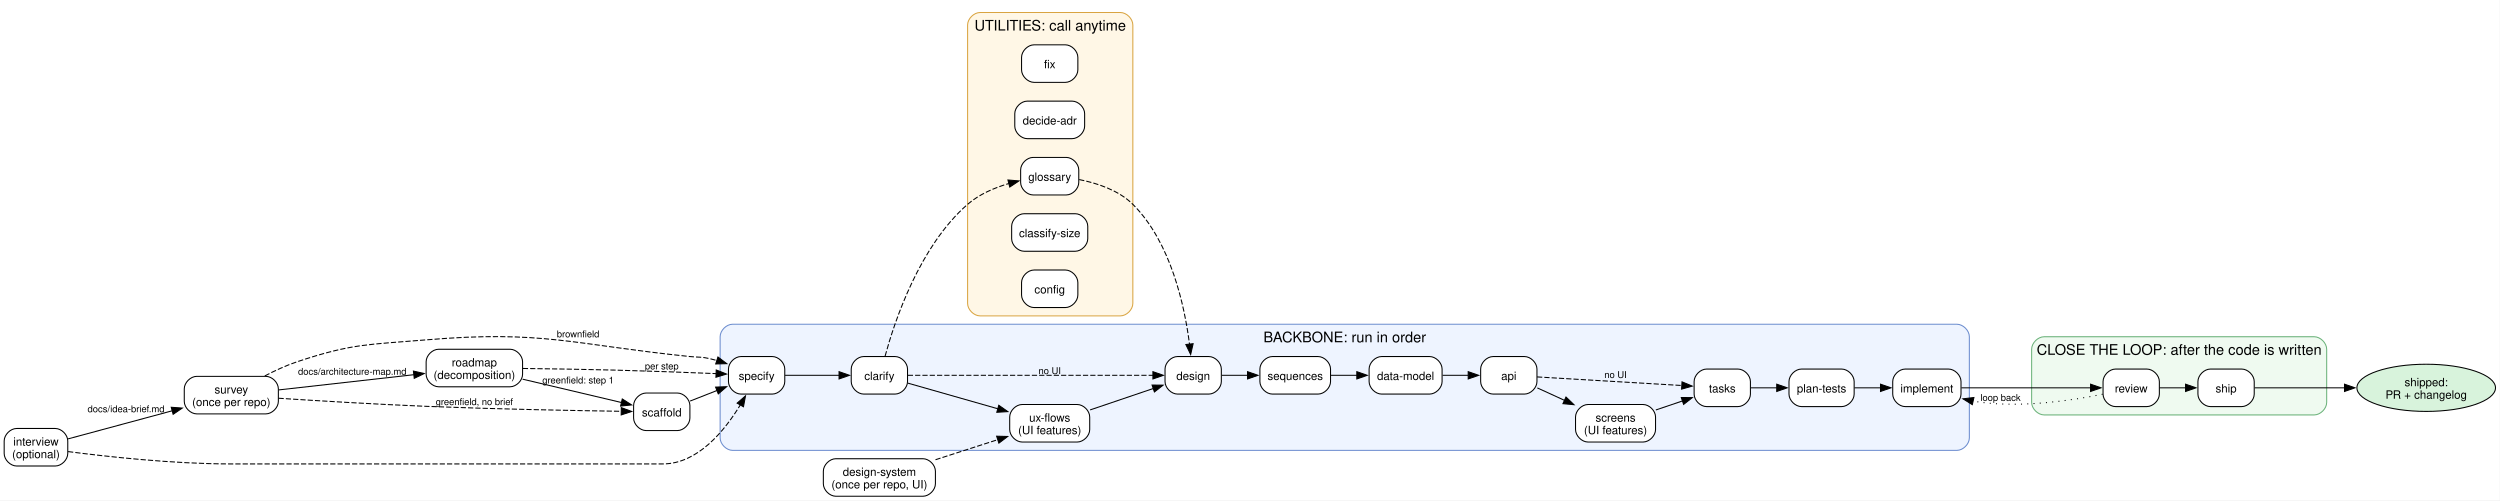
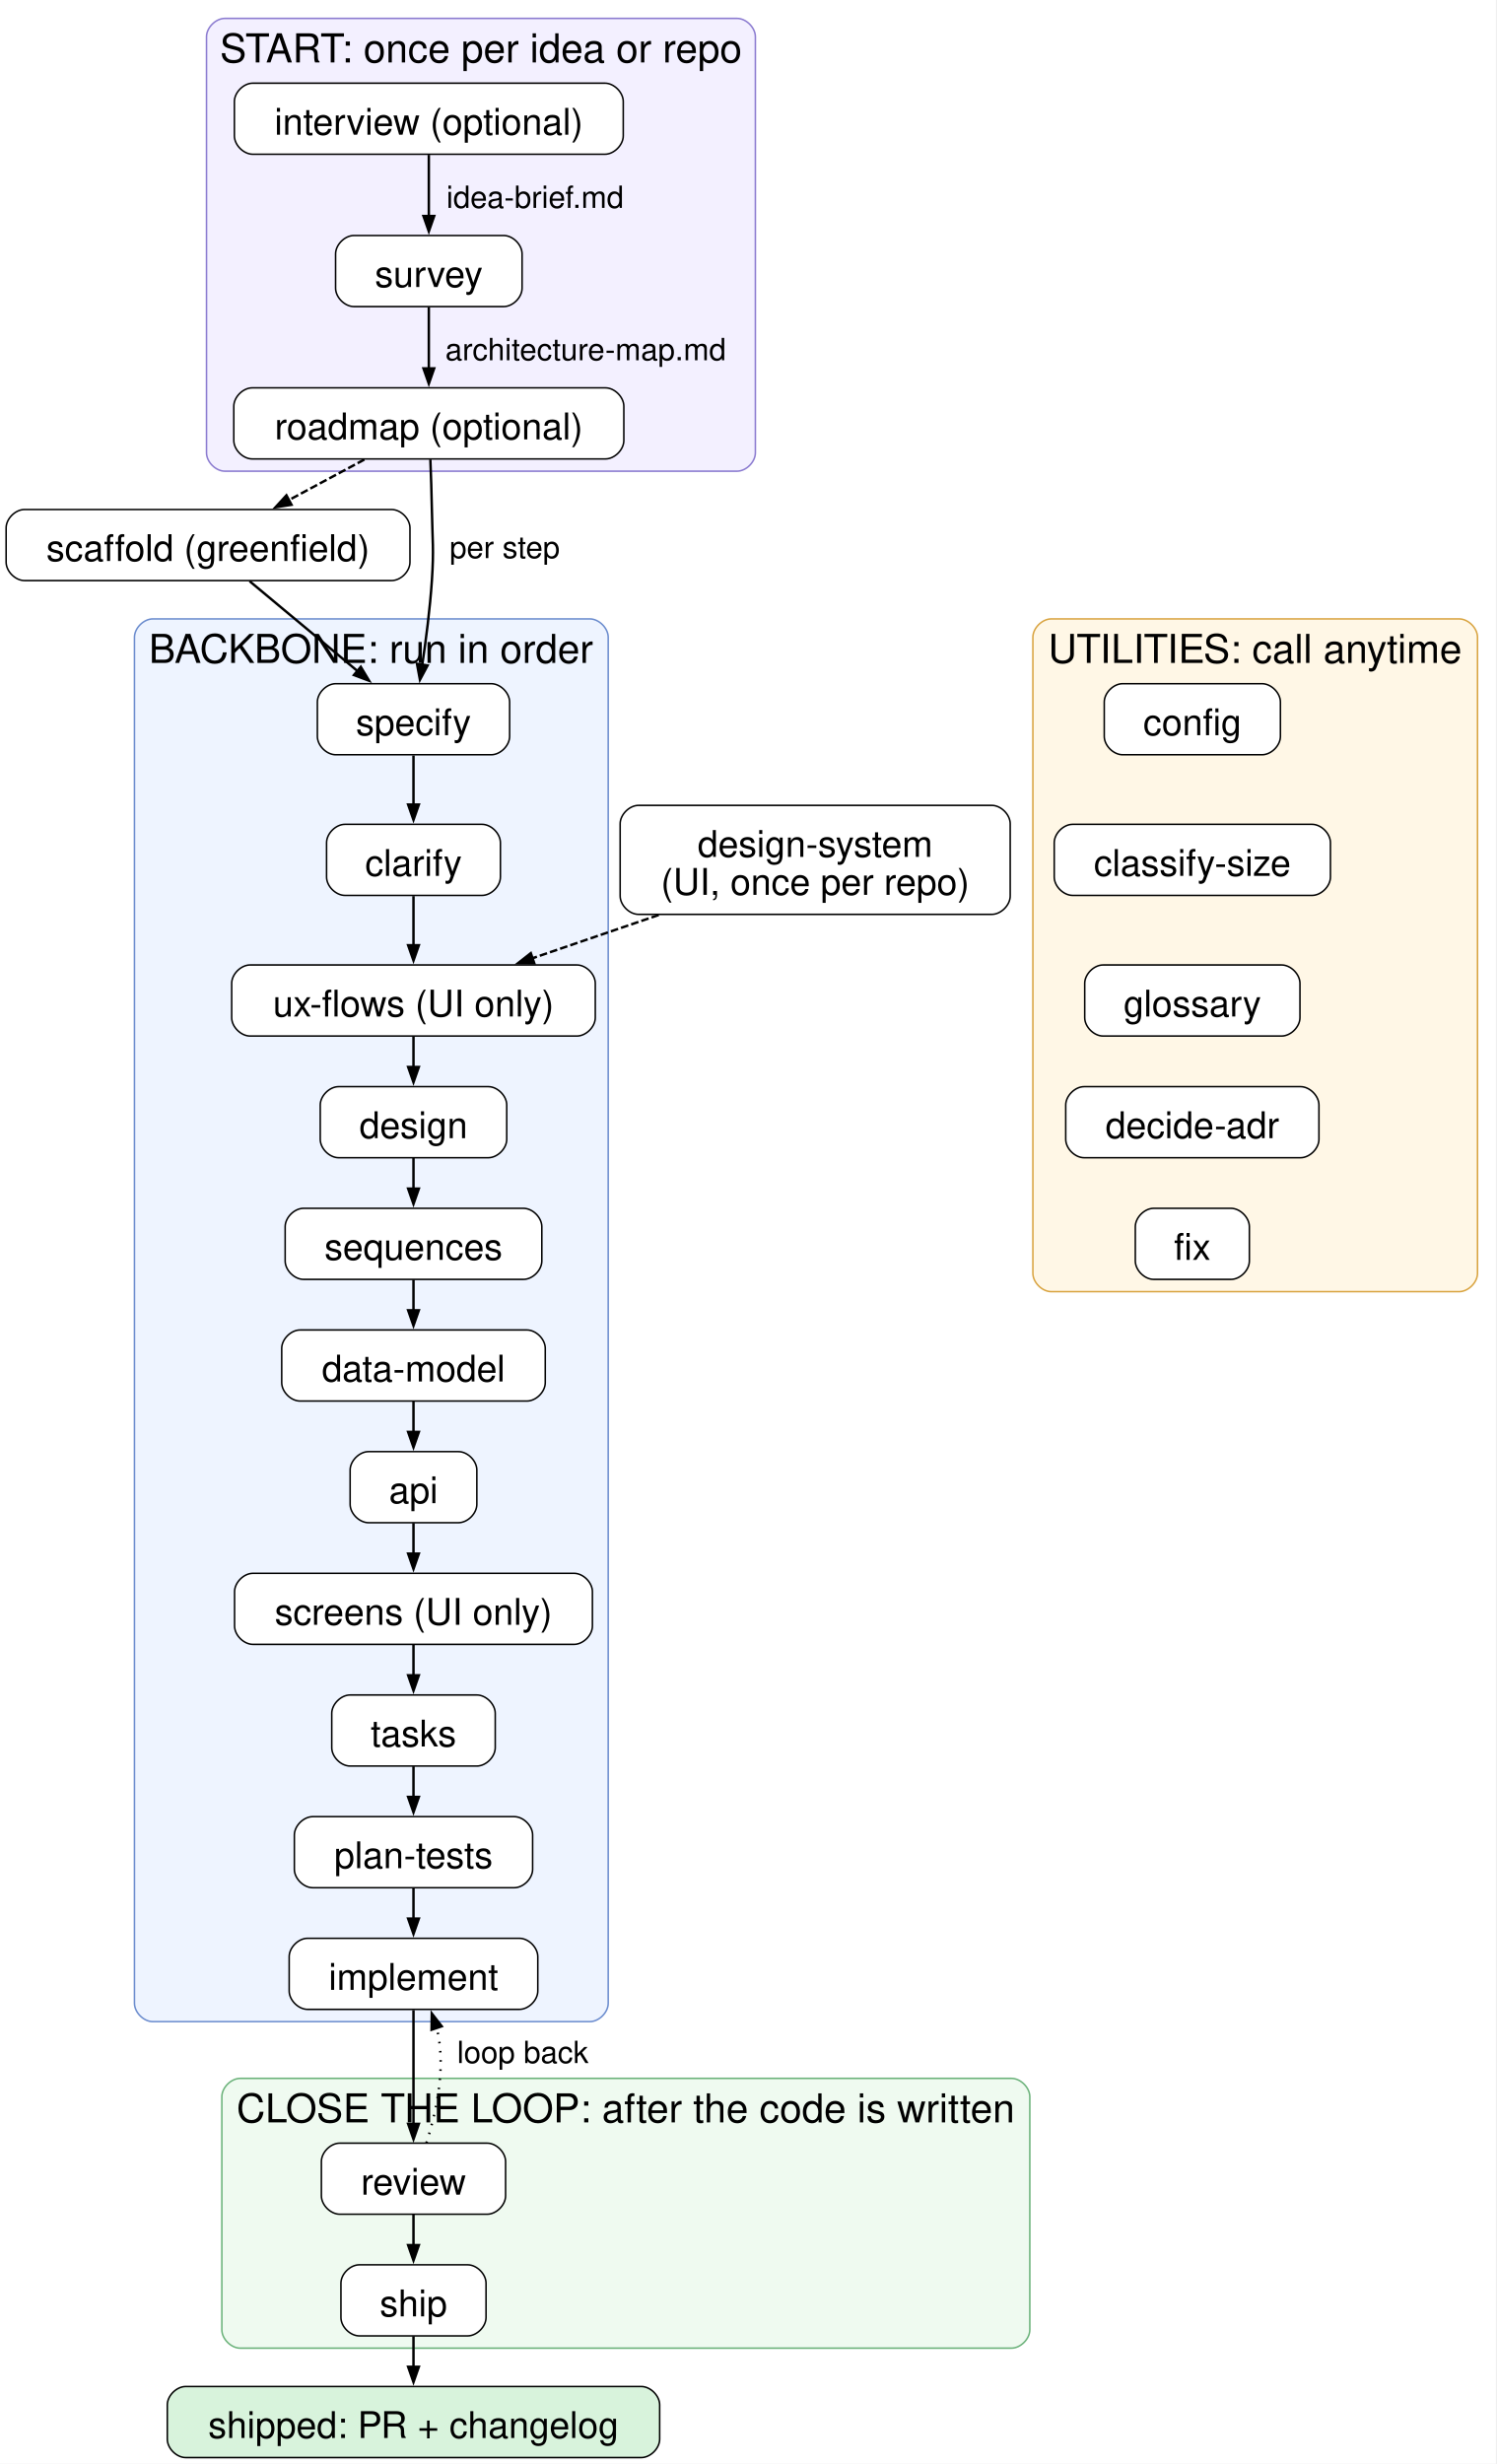
- <svg xmlns="http://www.w3.org/2000/svg" width="2398pt" height="480pt" viewBox="0.00 0.00 2398.00 480.00">
-   <g id="graph0" class="graph" transform="scale(1 1) rotate(0) translate(4 476)">
-     <polygon fill="white" stroke="none" points="-4,4 -4,-476 2393.69,-476 2393.69,4 -4,4" />
+ <svg xmlns="http://www.w3.org/2000/svg" width="976pt" height="1607pt" viewBox="0.00 0.00 976.00 1607.00">
+   <g id="graph0" class="graph" transform="scale(1 1) rotate(0) translate(4 1602.8)">
+     <polygon fill="white" stroke="none" points="-4,4 -4,-1602.8 971.7,-1602.8 971.7,4 -4,4" />
    <g id="clust1" class="cluster">
-       <path fill="#eef4ff" stroke="#6b8cce" d="M698.75,-44C698.75,-44 1873,-44 1873,-44 1879,-44 1885,-50 1885,-56 1885,-56 1885,-153 1885,-153 1885,-159 1879,-165 1873,-165 1873,-165 698.75,-165 698.75,-165 692.75,-165 686.75,-159 686.75,-153 686.75,-153 686.75,-56 686.75,-56 686.75,-50 692.75,-44 698.75,-44" />
-       <text xml:space="preserve" text-anchor="middle" x="1285.88" y="-147.7" font-family="Helvetica,sans-Serif" font-size="14.00">BACKBONE: run in order</text>
+       <path fill="#f3f0ff" stroke="#8b7bd0" d="M142.7,-1295.5C142.7,-1295.5 476.7,-1295.5 476.7,-1295.5 482.7,-1295.5 488.7,-1301.5 488.7,-1307.5 488.7,-1307.5 488.7,-1578.8 488.7,-1578.8 488.7,-1584.8 482.7,-1590.8 476.7,-1590.8 476.7,-1590.8 142.7,-1590.8 142.7,-1590.8 136.7,-1590.8 130.7,-1584.8 130.7,-1578.8 130.7,-1578.8 130.7,-1307.5 130.7,-1307.5 130.7,-1301.5 136.7,-1295.5 142.7,-1295.5" />
+       <text xml:space="preserve" text-anchor="middle" x="309.7" y="-1562.1" font-family="Helvetica,sans-Serif" font-size="26.00">START: once per idea or repo</text>
    </g>
    <g id="clust2" class="cluster">
-       <path fill="#effaf0" stroke="#6bb27a" d="M1956.75,-78C1956.75,-78 2215.75,-78 2215.75,-78 2221.75,-78 2227.75,-84 2227.75,-90 2227.75,-90 2227.75,-141 2227.75,-141 2227.75,-147 2221.75,-153 2215.75,-153 2215.75,-153 1956.75,-153 1956.75,-153 1950.75,-153 1944.75,-147 1944.75,-141 1944.75,-141 1944.75,-90 1944.75,-90 1944.75,-84 1950.75,-78 1956.75,-78" />
-       <text xml:space="preserve" text-anchor="middle" x="2086.25" y="-135.7" font-family="Helvetica,sans-Serif" font-size="14.00">CLOSE THE LOOP: after the code is written</text>
+       <path fill="#eef4ff" stroke="#6b8cce" d="M95.7,-284.3C95.7,-284.3 380.7,-284.3 380.7,-284.3 386.7,-284.3 392.7,-290.3 392.7,-296.3 392.7,-296.3 392.7,-1187.15 392.7,-1187.15 392.7,-1193.15 386.7,-1199.15 380.7,-1199.15 380.7,-1199.15 95.7,-1199.15 95.7,-1199.15 89.7,-1199.15 83.7,-1193.15 83.7,-1187.15 83.7,-1187.15 83.7,-296.3 83.7,-296.3 83.7,-290.3 89.7,-284.3 95.7,-284.3" />
+       <text xml:space="preserve" text-anchor="middle" x="237.95" y="-1170.45" font-family="Helvetica,sans-Serif" font-size="26.00">BACKBONE: run in order</text>
    </g>
    <g id="clust3" class="cluster">
-       <path fill="#fff7e6" stroke="#d9a441" d="M936.12,-173C936.12,-173 1070.62,-173 1070.62,-173 1076.62,-173 1082.62,-179 1082.62,-185 1082.62,-185 1082.62,-452 1082.62,-452 1082.62,-458 1076.62,-464 1070.62,-464 1070.62,-464 936.12,-464 936.12,-464 930.12,-464 924.12,-458 924.12,-452 924.12,-452 924.12,-185 924.12,-185 924.12,-179 930.12,-173 936.12,-173" />
-       <text xml:space="preserve" text-anchor="middle" x="1003.38" y="-446.7" font-family="Helvetica,sans-Serif" font-size="14.00">UTILITIES: call anytime</text>
+       <path fill="#effaf0" stroke="#6bb27a" d="M152.7,-71.35C152.7,-71.35 655.7,-71.35 655.7,-71.35 661.7,-71.35 667.7,-77.35 667.7,-83.35 667.7,-83.35 667.7,-235.3 667.7,-235.3 667.7,-241.3 661.7,-247.3 655.7,-247.3 655.7,-247.3 152.7,-247.3 152.7,-247.3 146.7,-247.3 140.7,-241.3 140.7,-235.3 140.7,-235.3 140.7,-83.35 140.7,-83.35 140.7,-77.35 146.7,-71.35 152.7,-71.35" />
+       <text xml:space="preserve" text-anchor="middle" x="404.07" y="-218.6" font-family="Helvetica,sans-Serif" font-size="26.00">CLOSE THE LOOP: after the code is written</text>
+     </g>
+     <g id="clust4" class="cluster">
+       <path fill="#fff7e6" stroke="#d9a441" d="M681.7,-760.4C681.7,-760.4 947.7,-760.4 947.7,-760.4 953.7,-760.4 959.7,-766.4 959.7,-772.4 959.7,-772.4 959.7,-1187.15 959.7,-1187.15 959.7,-1193.15 953.7,-1199.15 947.7,-1199.15 947.7,-1199.15 681.7,-1199.15 681.7,-1199.15 675.7,-1199.15 669.7,-1193.15 669.7,-1187.15 669.7,-1187.15 669.7,-772.4 669.7,-772.4 669.7,-766.4 675.7,-760.4 681.7,-760.4" />
+       <text xml:space="preserve" text-anchor="middle" x="814.58" y="-1170.45" font-family="Helvetica,sans-Serif" font-size="26.00">UTILITIES: call anytime</text>
    </g>
    <g id="node1" class="node">
-       <path fill="#ffffff" stroke="black" d="M49,-65C49,-65 12,-65 12,-65 6,-65 0,-59 0,-53 0,-53 0,-41 0,-41 0,-35 6,-29 12,-29 12,-29 49,-29 49,-29 55,-29 61,-35 61,-41 61,-41 61,-53 61,-53 61,-59 55,-65 49,-65" />
-       <text xml:space="preserve" text-anchor="middle" x="30.5" y="-48.55" font-family="Helvetica,sans-Serif" font-size="11.00">interview</text>
-       <text xml:space="preserve" text-anchor="middle" x="30.5" y="-36.55" font-family="Helvetica,sans-Serif" font-size="11.00">(optional)</text>
+       <path fill="#ffffff" stroke="black" d="M390.52,-1548.55C390.52,-1548.55 160.88,-1548.55 160.88,-1548.55 154.88,-1548.55 148.88,-1542.55 148.88,-1536.55 148.88,-1536.55 148.88,-1514.2 148.88,-1514.2 148.88,-1508.2 154.88,-1502.2 160.88,-1502.2 160.88,-1502.2 390.52,-1502.2 390.52,-1502.2 396.52,-1502.2 402.52,-1508.2 402.52,-1514.2 402.52,-1514.2 402.52,-1536.55 402.52,-1536.55 402.52,-1542.55 396.52,-1548.55 390.52,-1548.55" />
+       <text xml:space="preserve" text-anchor="middle" x="275.7" y="-1514.95" font-family="Helvetica,sans-Serif" font-size="24.00">interview (optional)</text>
    </g>
    <g id="node2" class="node">
-       <path fill="#ffffff" stroke="black" d="M251,-115C251,-115 184.75,-115 184.75,-115 178.75,-115 172.75,-109 172.75,-103 172.75,-103 172.75,-91 172.75,-91 172.75,-85 178.75,-79 184.75,-79 184.75,-79 251,-79 251,-79 257,-79 263,-85 263,-91 263,-91 263,-103 263,-103 263,-109 257,-115 251,-115" />
-       <text xml:space="preserve" text-anchor="middle" x="217.88" y="-98.55" font-family="Helvetica,sans-Serif" font-size="11.00">survey</text>
-       <text xml:space="preserve" text-anchor="middle" x="217.88" y="-86.55" font-family="Helvetica,sans-Serif" font-size="11.00">(once per repo)</text>
+       <path fill="#ffffff" stroke="black" d="M324.52,-1449.2C324.52,-1449.2 226.88,-1449.2 226.88,-1449.2 220.88,-1449.2 214.88,-1443.2 214.88,-1437.2 214.88,-1437.2 214.88,-1414.85 214.88,-1414.85 214.88,-1408.85 220.88,-1402.85 226.88,-1402.85 226.88,-1402.85 324.52,-1402.85 324.52,-1402.85 330.52,-1402.85 336.52,-1408.85 336.52,-1414.85 336.52,-1414.85 336.52,-1437.2 336.52,-1437.2 336.52,-1443.2 330.52,-1449.2 324.52,-1449.2" />
+       <text xml:space="preserve" text-anchor="middle" x="275.7" y="-1415.6" font-family="Helvetica,sans-Serif" font-size="24.00">survey</text>
    </g>
    <g id="edge1" class="edge">
-       <path fill="none" stroke="black" d="M61.28,-55.03C88.23,-62.3 128.59,-73.19 161.46,-82.05" />
-       <polygon fill="black" stroke="black" points="160.26,-85.35 170.83,-84.58 162.08,-78.6 160.26,-85.35" />
-       <text xml:space="preserve" text-anchor="middle" x="116.88" y="-80.6" font-family="Helvetica,sans-Serif" font-size="9.00">docs/idea-brief.md</text>
+       <path fill="none" stroke="black" stroke-width="1.6" d="M275.7,-1501.8C275.7,-1489.88 275.7,-1475 275.7,-1461.65" />
+       <polygon fill="black" stroke="black" stroke-width="1.6" points="279.2,-1461.9 275.7,-1451.9 272.2,-1461.9 279.2,-1461.9" />
+       <text xml:space="preserve" text-anchor="middle" x="339.45" y="-1467.2" font-family="Helvetica,sans-Serif" font-size="20.00">  idea-brief.md</text>
+     </g>
+     <g id="node3" class="node">
+       <path fill="#ffffff" stroke="black" d="M390.9,-1349.85C390.9,-1349.85 160.5,-1349.85 160.5,-1349.85 154.5,-1349.85 148.5,-1343.85 148.5,-1337.85 148.5,-1337.85 148.5,-1315.5 148.5,-1315.5 148.5,-1309.5 154.5,-1303.5 160.5,-1303.5 160.5,-1303.5 390.9,-1303.5 390.9,-1303.5 396.9,-1303.5 402.9,-1309.5 402.9,-1315.5 402.9,-1315.5 402.9,-1337.85 402.9,-1337.85 402.9,-1343.85 396.9,-1349.85 390.9,-1349.85" />
+       <text xml:space="preserve" text-anchor="middle" x="275.7" y="-1316.25" font-family="Helvetica,sans-Serif" font-size="24.00">roadmap (optional)</text>
+     </g>
+     <g id="edge2" class="edge">
+       <path fill="none" stroke="black" stroke-width="1.6" d="M275.7,-1402.45C275.7,-1390.53 275.7,-1375.65 275.7,-1362.3" />
+       <polygon fill="black" stroke="black" stroke-width="1.6" points="279.2,-1362.55 275.7,-1352.55 272.2,-1362.55 279.2,-1362.55" />
+       <text xml:space="preserve" text-anchor="middle" x="372.45" y="-1367.85" font-family="Helvetica,sans-Serif" font-size="20.00">  architecture-map.md</text>
+     </g>
+     <g id="node4" class="node">
+       <path fill="#ffffff" stroke="black" d="M251.4,-1270.5C251.4,-1270.5 12,-1270.5 12,-1270.5 6,-1270.5 0,-1264.5 0,-1258.5 0,-1258.5 0,-1236.15 0,-1236.15 0,-1230.15 6,-1224.15 12,-1224.15 12,-1224.15 251.4,-1224.15 251.4,-1224.15 257.4,-1224.15 263.4,-1230.15 263.4,-1236.15 263.4,-1236.15 263.4,-1258.5 263.4,-1258.5 263.4,-1264.5 257.4,-1270.5 251.4,-1270.5" />
+       <text xml:space="preserve" text-anchor="middle" x="131.7" y="-1236.9" font-family="Helvetica,sans-Serif" font-size="24.00">scaffold (greenfield)</text>
+     </g>
+     <g id="edge3" class="edge">
+       <path fill="none" stroke="black" stroke-width="1.6" stroke-dasharray="5,2" d="M233.66,-1303.09C218.14,-1294.75 200.35,-1285.2 184.02,-1276.43" />
+       <polygon fill="black" stroke="black" stroke-width="1.6" points="186.14,-1273.59 175.67,-1271.95 182.83,-1279.76 186.14,-1273.59" />
+     </g>
+     <g id="node5" class="node">
+       <path fill="#ffffff" stroke="black" d="M316.4,-1156.9C316.4,-1156.9 215,-1156.9 215,-1156.9 209,-1156.9 203,-1150.9 203,-1144.9 203,-1144.9 203,-1122.55 203,-1122.55 203,-1116.55 209,-1110.55 215,-1110.55 215,-1110.55 316.4,-1110.55 316.4,-1110.55 322.4,-1110.55 328.4,-1116.55 328.4,-1122.55 328.4,-1122.55 328.4,-1144.9 328.4,-1144.9 328.4,-1150.9 322.4,-1156.9 316.4,-1156.9" />
+       <text xml:space="preserve" text-anchor="middle" x="265.7" y="-1123.3" font-family="Helvetica,sans-Serif" font-size="24.00">specify</text>
+     </g>
+     <g id="edge4" class="edge">
+       <path fill="none" stroke="black" stroke-width="1.6" d="M276.7,-1303.13C277.1,-1293.14 277.51,-1281.23 277.7,-1270.5 278.07,-1249.9 279.07,-1244.7 277.7,-1224.15 276.48,-1205.84 273.86,-1185.56 271.38,-1168.95" />
+       <polygon fill="black" stroke="black" stroke-width="1.6" points="274.9,-1168.8 269.91,-1159.45 267.98,-1169.87 274.9,-1168.8" />
+       <text xml:space="preserve" text-anchor="middle" x="319.65" y="-1238.82" font-family="Helvetica,sans-Serif" font-size="20.00">  per step</text>
+     </g>
+     <g id="edge5" class="edge">
+       <path fill="none" stroke="black" stroke-width="1.6" d="M158.82,-1223.74C179.07,-1206.87 206.96,-1183.64 229.18,-1165.14" />
+       <polygon fill="black" stroke="black" stroke-width="1.6" points="231.32,-1167.91 236.76,-1158.83 226.84,-1162.54 231.32,-1167.91" />
    </g>
    <g id="node6" class="node">
-       <path fill="#ffffff" stroke="black" d="M736.75,-134C736.75,-134 706.75,-134 706.75,-134 700.75,-134 694.75,-128 694.75,-122 694.75,-122 694.75,-110 694.75,-110 694.75,-104 700.75,-98 706.75,-98 706.75,-98 736.75,-98 736.75,-98 742.75,-98 748.75,-104 748.75,-110 748.75,-110 748.75,-122 748.75,-122 748.75,-128 742.75,-134 736.75,-134" />
-       <text xml:space="preserve" text-anchor="middle" x="721.75" y="-111.55" font-family="Helvetica,sans-Serif" font-size="11.00">specify</text>
+       <path fill="#ffffff" stroke="black" d="M310.4,-1065.17C310.4,-1065.17 221,-1065.17 221,-1065.17 215,-1065.17 209,-1059.17 209,-1053.17 209,-1053.17 209,-1030.82 209,-1030.82 209,-1024.82 215,-1018.82 221,-1018.82 221,-1018.82 310.4,-1018.82 310.4,-1018.82 316.4,-1018.82 322.4,-1024.82 322.4,-1030.82 322.4,-1030.82 322.4,-1053.17 322.4,-1053.17 322.4,-1059.17 316.4,-1065.17 310.4,-1065.17" />
+       <text xml:space="preserve" text-anchor="middle" x="265.7" y="-1031.57" font-family="Helvetica,sans-Serif" font-size="24.00">clarify</text>
+     </g>
+     <g id="edge6" class="edge">
+       <path fill="none" stroke="black" stroke-width="1.6" d="M265.7,-1110.08C265.7,-1100.31 265.7,-1088.65 265.7,-1077.81" />
+       <polygon fill="black" stroke="black" stroke-width="1.6" points="269.2,-1078.06 265.7,-1068.06 262.2,-1078.06 269.2,-1078.06" />
+     </g>
+     <g id="node7" class="node">
+       <path fill="#ffffff" stroke="black" d="M372.27,-973.45C372.27,-973.45 159.12,-973.45 159.12,-973.45 153.12,-973.45 147.12,-967.45 147.12,-961.45 147.12,-961.45 147.12,-939.1 147.12,-939.1 147.12,-933.1 153.12,-927.1 159.12,-927.1 159.12,-927.1 372.27,-927.1 372.27,-927.1 378.27,-927.1 384.27,-933.1 384.27,-939.1 384.27,-939.1 384.27,-961.45 384.27,-961.45 384.27,-967.45 378.27,-973.45 372.27,-973.45" />
+       <text xml:space="preserve" text-anchor="middle" x="265.7" y="-939.85" font-family="Helvetica,sans-Serif" font-size="24.00">ux-flows (UI only)</text>
    </g>
    <g id="edge7" class="edge">
-       <path fill="none" stroke="black" stroke-dasharray="5,2" d="M61.29,-42.84C97.86,-38.1 161.8,-31 216.88,-31 216.88,-31 216.88,-31 631.75,-31 665.36,-31 691.28,-63.1 706.26,-87.85" />
-       <polygon fill="black" stroke="black" points="703.06,-89.31 711.07,-96.24 709.13,-85.83 703.06,-89.31" />
-     </g>
-     <g id="node3" class="node">
-       <path fill="#ffffff" stroke="black" d="M485.25,-141C485.25,-141 416.75,-141 416.75,-141 410.75,-141 404.75,-135 404.75,-129 404.75,-129 404.75,-117 404.75,-117 404.75,-111 410.75,-105 416.75,-105 416.75,-105 485.25,-105 485.25,-105 491.25,-105 497.25,-111 497.25,-117 497.25,-117 497.25,-129 497.25,-129 497.25,-135 491.25,-141 485.25,-141" />
-       <text xml:space="preserve" text-anchor="middle" x="451" y="-124.55" font-family="Helvetica,sans-Serif" font-size="11.00">roadmap</text>
-       <text xml:space="preserve" text-anchor="middle" x="451" y="-112.55" font-family="Helvetica,sans-Serif" font-size="11.00">(decomposition)</text>
-     </g>
-     <g id="edge2" class="edge">
-       <path fill="none" stroke="black" d="M263.44,-102.01C300.33,-106.16 352.98,-112.09 392.95,-116.58" />
-       <polygon fill="black" stroke="black" points="392.56,-120.06 402.88,-117.7 393.34,-113.1 392.56,-120.06" />
-       <text xml:space="preserve" text-anchor="middle" x="333.88" y="-116.52" font-family="Helvetica,sans-Serif" font-size="9.00">docs/architecture-map.md</text>
-     </g>
-     <g id="node4" class="node">
-       <path fill="#ffffff" stroke="black" d="M645.75,-99C645.75,-99 615.75,-99 615.75,-99 609.75,-99 603.75,-93 603.75,-87 603.75,-87 603.75,-75 603.75,-75 603.75,-69 609.75,-63 615.75,-63 615.75,-63 645.75,-63 645.75,-63 651.75,-63 657.75,-69 657.75,-75 657.75,-75 657.75,-87 657.75,-87 657.75,-93 651.75,-99 645.75,-99" />
-       <text xml:space="preserve" text-anchor="middle" x="630.75" y="-76.55" font-family="Helvetica,sans-Serif" font-size="11.00">scaffold</text>
-     </g>
-     <g id="edge4" class="edge">
-       <path fill="none" stroke="black" stroke-dasharray="5,2" d="M263.17,-94.01C300.82,-91.57 356.3,-88.22 404.75,-86.25 470.55,-83.58 547.24,-82.15 591.95,-81.48" />
-       <polygon fill="black" stroke="black" points="591.95,-84.99 601.9,-81.34 591.85,-77.99 591.95,-84.99" />
-       <text xml:space="preserve" text-anchor="middle" x="451" y="-87.45" font-family="Helvetica,sans-Serif" font-size="9.00">greenfield, no brief</text>
+       <path fill="none" stroke="black" stroke-width="1.6" d="M265.7,-1018.36C265.7,-1008.58 265.7,-996.92 265.7,-986.09" />
+       <polygon fill="black" stroke="black" stroke-width="1.6" points="269.2,-986.33 265.7,-976.33 262.2,-986.33 269.2,-986.33" />
+     </g>
+     <g id="node8" class="node">
+       <path fill="#ffffff" stroke="black" d="M314.52,-894.1C314.52,-894.1 216.88,-894.1 216.88,-894.1 210.88,-894.1 204.88,-888.1 204.88,-882.1 204.88,-882.1 204.88,-859.75 204.88,-859.75 204.88,-853.75 210.88,-847.75 216.88,-847.75 216.88,-847.75 314.52,-847.75 314.52,-847.75 320.52,-847.75 326.52,-853.75 326.52,-859.75 326.52,-859.75 326.52,-882.1 326.52,-882.1 326.52,-888.1 320.52,-894.1 314.52,-894.1" />
+       <text xml:space="preserve" text-anchor="middle" x="265.7" y="-860.5" font-family="Helvetica,sans-Serif" font-size="24.00">design</text>
    </g>
    <g id="edge8" class="edge">
-       <path fill="none" stroke="black" stroke-dasharray="5,2" d="M249.98,-115.39C259.65,-120.45 270.53,-125.51 281,-129 333.92,-146.65 349.16,-145.32 404.75,-150 517.02,-159.46 545.67,-145.49 657.75,-134 666.2,-133.13 668.48,-133.91 676.75,-132 679.04,-131.47 681.37,-130.86 683.71,-130.19" />
-       <polygon fill="black" stroke="black" points="684.65,-133.56 693.1,-127.17 682.51,-126.9 684.65,-133.56" />
-       <text xml:space="preserve" text-anchor="middle" x="550.5" y="-152.45" font-family="Helvetica,sans-Serif" font-size="9.00">brownfield</text>
-     </g>
-     <g id="edge3" class="edge">
-       <path fill="none" stroke="black" d="M497.31,-112.29C526.65,-105.36 564.41,-96.44 592.1,-89.9" />
-       <polygon fill="black" stroke="black" points="592.89,-93.31 601.82,-87.6 591.28,-86.49 592.89,-93.31" />
-       <text xml:space="preserve" text-anchor="middle" x="550.5" y="-108.2" font-family="Helvetica,sans-Serif" font-size="9.00">greenfield: step 1</text>
-     </g>
-     <g id="edge6" class="edge">
-       <path fill="none" stroke="black" stroke-dasharray="5,2" d="M497.51,-122.57C523.38,-122.26 556.38,-121.76 585.75,-121 618.63,-120.15 656,-118.73 683.08,-117.62" />
-       <polygon fill="black" stroke="black" points="683.01,-121.12 692.86,-117.21 682.72,-114.13 683.01,-121.12" />
-       <text xml:space="preserve" text-anchor="middle" x="630.75" y="-121.68" font-family="Helvetica,sans-Serif" font-size="9.00">per step</text>
-     </g>
-     <g id="edge5" class="edge">
-       <path fill="none" stroke="black" d="M657.97,-91.31C666.05,-94.49 675.1,-98.05 683.75,-101.45" />
-       <polygon fill="black" stroke="black" points="682.41,-104.68 693,-105.09 684.97,-98.17 682.41,-104.68" />
-     </g>
-     <g id="node5" class="node">
-       <path fill="#ffffff" stroke="black" d="M881.25,-36C881.25,-36 797.75,-36 797.75,-36 791.75,-36 785.75,-30 785.75,-24 785.75,-24 785.75,-12 785.75,-12 785.75,-6 791.75,0 797.75,0 797.75,0 881.25,0 881.25,0 887.25,0 893.25,-6 893.25,-12 893.25,-12 893.25,-24 893.25,-24 893.25,-30 887.25,-36 881.25,-36" />
-       <text xml:space="preserve" text-anchor="middle" x="839.5" y="-19.55" font-family="Helvetica,sans-Serif" font-size="11.00">design-system</text>
-       <text xml:space="preserve" text-anchor="middle" x="839.5" y="-7.55" font-family="Helvetica,sans-Serif" font-size="11.00">(once per repo, UI)</text>
-     </g>
-     <g id="node7" class="node">
-       <path fill="#ffffff" stroke="black" d="M1029.25,-88C1029.25,-88 976.5,-88 976.5,-88 970.5,-88 964.5,-82 964.5,-76 964.5,-76 964.5,-64 964.5,-64 964.5,-58 970.5,-52 976.5,-52 976.5,-52 1029.25,-52 1029.25,-52 1035.25,-52 1041.25,-58 1041.25,-64 1041.25,-64 1041.25,-76 1041.25,-76 1041.25,-82 1035.25,-88 1029.25,-88" />
-       <text xml:space="preserve" text-anchor="middle" x="1002.88" y="-71.55" font-family="Helvetica,sans-Serif" font-size="11.00">ux-flows</text>
-       <text xml:space="preserve" text-anchor="middle" x="1002.88" y="-59.55" font-family="Helvetica,sans-Serif" font-size="11.00">(UI features)</text>
+       <path fill="none" stroke="black" stroke-width="1.6" d="M265.7,-926.9C265.7,-920.62 265.7,-913.64 265.7,-906.82" />
+       <polygon fill="black" stroke="black" stroke-width="1.6" points="269.2,-906.94 265.7,-896.94 262.2,-906.94 269.2,-906.94" />
+     </g>
+     <g id="node9" class="node">
+       <path fill="#ffffff" stroke="black" d="M337.4,-814.75C337.4,-814.75 194,-814.75 194,-814.75 188,-814.75 182,-808.75 182,-802.75 182,-802.75 182,-780.4 182,-780.4 182,-774.4 188,-768.4 194,-768.4 194,-768.4 337.4,-768.4 337.4,-768.4 343.4,-768.4 349.4,-774.4 349.4,-780.4 349.4,-780.4 349.4,-802.75 349.4,-802.75 349.4,-808.75 343.4,-814.75 337.4,-814.75" />
+       <text xml:space="preserve" text-anchor="middle" x="265.7" y="-781.15" font-family="Helvetica,sans-Serif" font-size="24.00">sequences</text>
    </g>
    <g id="edge9" class="edge">
-       <path fill="none" stroke="black" stroke-dasharray="5,2" d="M893.34,-35.03C912.63,-41.24 934.33,-48.24 953.24,-54.33" />
-       <polygon fill="black" stroke="black" points="951.97,-57.6 962.56,-57.33 954.12,-50.93 951.97,-57.6" />
-     </g>
-     <g id="node8" class="node">
-       <path fill="#ffffff" stroke="black" d="M854.5,-134C854.5,-134 824.5,-134 824.5,-134 818.5,-134 812.5,-128 812.5,-122 812.5,-122 812.5,-110 812.5,-110 812.5,-104 818.5,-98 824.5,-98 824.5,-98 854.5,-98 854.5,-98 860.5,-98 866.5,-104 866.5,-110 866.5,-110 866.5,-122 866.5,-122 866.5,-128 860.5,-134 854.5,-134" />
-       <text xml:space="preserve" text-anchor="middle" x="839.5" y="-111.55" font-family="Helvetica,sans-Serif" font-size="11.00">clarify</text>
+       <path fill="none" stroke="black" stroke-width="1.6" d="M265.7,-847.55C265.7,-841.27 265.7,-834.29 265.7,-827.47" />
+       <polygon fill="black" stroke="black" stroke-width="1.6" points="269.2,-827.59 265.7,-817.59 262.2,-827.59 269.2,-827.59" />
+     </g>
+     <g id="node10" class="node">
+       <path fill="#ffffff" stroke="black" d="M339.65,-735.4C339.65,-735.4 191.75,-735.4 191.75,-735.4 185.75,-735.4 179.75,-729.4 179.75,-723.4 179.75,-723.4 179.75,-701.05 179.75,-701.05 179.75,-695.05 185.75,-689.05 191.75,-689.05 191.75,-689.05 339.65,-689.05 339.65,-689.05 345.65,-689.05 351.65,-695.05 351.65,-701.05 351.65,-701.05 351.65,-723.4 351.65,-723.4 351.65,-729.4 345.65,-735.4 339.65,-735.4" />
+       <text xml:space="preserve" text-anchor="middle" x="265.7" y="-701.8" font-family="Helvetica,sans-Serif" font-size="24.00">data-model</text>
    </g>
    <g id="edge10" class="edge">
-       <path fill="none" stroke="black" d="M749.02,-116C764.41,-116 784.1,-116 801.09,-116" />
-       <polygon fill="black" stroke="black" points="800.82,-119.5 810.82,-116 800.82,-112.5 800.82,-119.5" />
-     </g>
-     <g id="node9" class="node">
-       <path fill="#ffffff" stroke="black" d="M1155.5,-134C1155.5,-134 1125.5,-134 1125.5,-134 1119.5,-134 1113.5,-128 1113.5,-122 1113.5,-122 1113.5,-110 1113.5,-110 1113.5,-104 1119.5,-98 1125.5,-98 1125.5,-98 1155.5,-98 1155.5,-98 1161.5,-98 1167.5,-104 1167.5,-110 1167.5,-110 1167.5,-122 1167.5,-122 1167.5,-128 1161.5,-134 1155.5,-134" />
-       <text xml:space="preserve" text-anchor="middle" x="1140.5" y="-111.55" font-family="Helvetica,sans-Serif" font-size="11.00">design</text>
+       <path fill="none" stroke="black" stroke-width="1.6" d="M265.7,-768.2C265.7,-761.92 265.7,-754.94 265.7,-748.12" />
+       <polygon fill="black" stroke="black" stroke-width="1.6" points="269.2,-748.24 265.7,-738.24 262.2,-748.24 269.2,-748.24" />
+     </g>
+     <g id="node11" class="node">
+       <path fill="#ffffff" stroke="black" d="M295.02,-656.05C295.02,-656.05 236.38,-656.05 236.38,-656.05 230.38,-656.05 224.38,-650.05 224.38,-644.05 224.38,-644.05 224.38,-621.7 224.38,-621.7 224.38,-615.7 230.38,-609.7 236.38,-609.7 236.38,-609.7 295.02,-609.7 295.02,-609.7 301.02,-609.7 307.02,-615.7 307.02,-621.7 307.02,-621.7 307.02,-644.05 307.02,-644.05 307.02,-650.05 301.02,-656.05 295.02,-656.05" />
+       <text xml:space="preserve" text-anchor="middle" x="265.7" y="-622.45" font-family="Helvetica,sans-Serif" font-size="24.00">api</text>
+     </g>
+     <g id="edge11" class="edge">
+       <path fill="none" stroke="black" stroke-width="1.6" d="M265.7,-688.85C265.7,-682.57 265.7,-675.59 265.7,-668.77" />
+       <polygon fill="black" stroke="black" stroke-width="1.6" points="269.2,-668.89 265.7,-658.89 262.2,-668.89 269.2,-668.89" />
+     </g>
+     <g id="node12" class="node">
+       <path fill="#ffffff" stroke="black" d="M370.4,-576.7C370.4,-576.7 161,-576.7 161,-576.7 155,-576.7 149,-570.7 149,-564.7 149,-564.7 149,-542.35 149,-542.35 149,-536.35 155,-530.35 161,-530.35 161,-530.35 370.4,-530.35 370.4,-530.35 376.4,-530.35 382.4,-536.35 382.4,-542.35 382.4,-542.35 382.4,-564.7 382.4,-564.7 382.4,-570.7 376.4,-576.7 370.4,-576.7" />
+       <text xml:space="preserve" text-anchor="middle" x="265.7" y="-543.1" font-family="Helvetica,sans-Serif" font-size="24.00">screens (UI only)</text>
    </g>
    <g id="edge12" class="edge">
-       <path fill="none" stroke="black" d="M1041.65,-82.81C1060.57,-89.23 1083.38,-96.97 1102.23,-103.36" />
-       <polygon fill="black" stroke="black" points="1101.06,-106.66 1111.65,-106.56 1103.31,-100.03 1101.06,-106.66" />
-     </g>
-     <g id="edge11" class="edge">
-       <path fill="none" stroke="black" d="M866.79,-108.51C890.13,-101.85 924.83,-91.96 953.22,-83.87" />
-       <polygon fill="black" stroke="black" points="954.03,-87.28 962.69,-81.17 952.12,-80.54 954.03,-87.28" />
-     </g>
-     <g id="edge20" class="edge">
-       <path fill="none" stroke="black" stroke-dasharray="5,2" d="M866.77,-116C919.94,-116 1040.46,-116 1101.93,-116" />
-       <polygon fill="black" stroke="black" points="1101.88,-119.5 1111.88,-116 1101.88,-112.5 1101.88,-119.5" />
-       <text xml:space="preserve" text-anchor="middle" x="1002.88" y="-117.2" font-family="Helvetica,sans-Serif" font-size="9.00">no UI</text>
+       <path fill="none" stroke="black" stroke-width="1.6" d="M265.7,-609.5C265.7,-603.22 265.7,-596.24 265.7,-589.42" />
+       <polygon fill="black" stroke="black" stroke-width="1.6" points="269.2,-589.54 265.7,-579.54 262.2,-589.54 269.2,-589.54" />
+     </g>
+     <g id="node13" class="node">
+       <path fill="#ffffff" stroke="black" d="M307.02,-497.35C307.02,-497.35 224.38,-497.35 224.38,-497.35 218.38,-497.35 212.38,-491.35 212.38,-485.35 212.38,-485.35 212.38,-463 212.38,-463 212.38,-457 218.38,-451 224.38,-451 224.38,-451 307.02,-451 307.02,-451 313.02,-451 319.02,-457 319.02,-463 319.02,-463 319.02,-485.35 319.02,-485.35 319.02,-491.35 313.02,-497.35 307.02,-497.35" />
+       <text xml:space="preserve" text-anchor="middle" x="265.7" y="-463.75" font-family="Helvetica,sans-Serif" font-size="24.00">tasks</text>
+     </g>
+     <g id="edge13" class="edge">
+       <path fill="none" stroke="black" stroke-width="1.6" d="M265.7,-530.15C265.7,-523.87 265.7,-516.89 265.7,-510.07" />
+       <polygon fill="black" stroke="black" stroke-width="1.6" points="269.2,-510.19 265.7,-500.19 262.2,-510.19 269.2,-510.19" />
+     </g>
+     <g id="node14" class="node">
+       <path fill="#ffffff" stroke="black" d="M331.4,-418C331.4,-418 200,-418 200,-418 194,-418 188,-412 188,-406 188,-406 188,-383.65 188,-383.65 188,-377.65 194,-371.65 200,-371.65 200,-371.65 331.4,-371.65 331.4,-371.65 337.4,-371.65 343.4,-377.65 343.4,-383.65 343.4,-383.65 343.4,-406 343.4,-406 343.4,-412 337.4,-418 331.4,-418" />
+       <text xml:space="preserve" text-anchor="middle" x="265.7" y="-384.4" font-family="Helvetica,sans-Serif" font-size="24.00">plan-tests</text>
+     </g>
+     <g id="edge14" class="edge">
+       <path fill="none" stroke="black" stroke-width="1.6" d="M265.7,-450.8C265.7,-444.52 265.7,-437.54 265.7,-430.72" />
+       <polygon fill="black" stroke="black" stroke-width="1.6" points="269.2,-430.84 265.7,-420.84 262.2,-430.84 269.2,-430.84" />
+     </g>
+     <g id="node15" class="node">
+       <path fill="#ffffff" stroke="black" d="M334.77,-338.65C334.77,-338.65 196.62,-338.65 196.62,-338.65 190.62,-338.65 184.62,-332.65 184.62,-326.65 184.62,-326.65 184.62,-304.3 184.62,-304.3 184.62,-298.3 190.62,-292.3 196.62,-292.3 196.62,-292.3 334.77,-292.3 334.77,-292.3 340.77,-292.3 346.77,-298.3 346.77,-304.3 346.77,-304.3 346.77,-326.65 346.77,-326.65 346.77,-332.65 340.77,-338.65 334.77,-338.65" />
+       <text xml:space="preserve" text-anchor="middle" x="265.7" y="-305.05" font-family="Helvetica,sans-Serif" font-size="24.00">implement</text>
+     </g>
+     <g id="edge15" class="edge">
+       <path fill="none" stroke="black" stroke-width="1.6" d="M265.7,-371.45C265.7,-365.17 265.7,-358.19 265.7,-351.37" />
+       <polygon fill="black" stroke="black" stroke-width="1.6" points="269.2,-351.49 265.7,-341.49 262.2,-351.49 269.2,-351.49" />
+     </g>
+     <g id="node16" class="node">
+       <path fill="#ffffff" stroke="black" d="M313.77,-205.05C313.77,-205.05 217.62,-205.05 217.62,-205.05 211.62,-205.05 205.62,-199.05 205.62,-193.05 205.62,-193.05 205.62,-170.7 205.62,-170.7 205.62,-164.7 211.62,-158.7 217.62,-158.7 217.62,-158.7 313.77,-158.7 313.77,-158.7 319.77,-158.7 325.77,-164.7 325.77,-170.7 325.77,-170.7 325.77,-193.05 325.77,-193.05 325.77,-199.05 319.77,-205.05 313.77,-205.05" />
+       <text xml:space="preserve" text-anchor="middle" x="265.7" y="-171.45" font-family="Helvetica,sans-Serif" font-size="24.00">review</text>
+     </g>
+     <g id="edge16" class="edge">
+       <path fill="none" stroke="black" stroke-width="1.6" d="M265.7,-291.85C265.7,-271.39 265.7,-240.95 265.7,-217.44" />
+       <polygon fill="black" stroke="black" stroke-width="1.6" points="269.2,-217.62 265.7,-207.62 262.2,-217.62 269.2,-217.62" />
+     </g>
+     <g id="edge18" class="edge">
+       <path fill="none" stroke="black" stroke-width="1.6" stroke-dasharray="1,5" d="M274.16,-205.22C280.24,-224.19 286.57,-252.1 281.7,-276.3 281.44,-277.6 281.13,-278.92 280.78,-280.23" />
+       <polygon fill="black" stroke="black" stroke-width="1.6" points="277.49,-279.04 277.64,-289.63 284.13,-281.26 277.49,-279.04" />
+       <text xml:space="preserve" text-anchor="middle" x="331.43" y="-257.3" font-family="Helvetica,sans-Serif" font-size="20.00">  loop back</text>
+     </g>
+     <g id="node17" class="node">
+       <path fill="#ffffff" stroke="black" d="M301.02,-125.7C301.02,-125.7 230.38,-125.7 230.38,-125.7 224.38,-125.7 218.38,-119.7 218.38,-113.7 218.38,-113.7 218.38,-91.35 218.38,-91.35 218.38,-85.35 224.38,-79.35 230.38,-79.35 230.38,-79.35 301.02,-79.35 301.02,-79.35 307.02,-79.35 313.02,-85.35 313.02,-91.35 313.02,-91.35 313.02,-113.7 313.02,-113.7 313.02,-119.7 307.02,-125.7 301.02,-125.7" />
+       <text xml:space="preserve" text-anchor="middle" x="265.7" y="-92.1" font-family="Helvetica,sans-Serif" font-size="24.00">ship</text>
+     </g>
+     <g id="edge17" class="edge">
+       <path fill="none" stroke="black" stroke-width="1.6" d="M265.7,-158.5C265.7,-152.22 265.7,-145.24 265.7,-138.42" />
+       <polygon fill="black" stroke="black" stroke-width="1.6" points="269.2,-138.54 265.7,-128.54 262.2,-138.54 269.2,-138.54" />
+     </g>
+     <g id="node18" class="node">
+       <path fill="#d8f3dc" stroke="black" d="M414.27,-46.35C414.27,-46.35 117.12,-46.35 117.12,-46.35 111.12,-46.35 105.12,-40.35 105.12,-34.35 105.12,-34.35 105.12,-12 105.12,-12 105.12,-6 111.12,0 117.12,0 117.12,0 414.27,0 414.27,0 420.27,0 426.27,-6 426.27,-12 426.27,-12 426.27,-34.35 426.27,-34.35 426.27,-40.35 420.27,-46.35 414.27,-46.35" />
+       <text xml:space="preserve" text-anchor="middle" x="265.7" y="-12.75" font-family="Helvetica,sans-Serif" font-size="24.00">shipped: PR + changelog</text>
+     </g>
+     <g id="edge19" class="edge">
+       <path fill="none" stroke="black" stroke-width="1.6" d="M265.7,-79.15C265.7,-72.87 265.7,-65.89 265.7,-59.07" />
+       <polygon fill="black" stroke="black" stroke-width="1.6" points="269.2,-59.19 265.7,-49.19 262.2,-59.19 269.2,-59.19" />
+     </g>
+     <g id="node19" class="node">
+       <path fill="#ffffff" stroke="black" d="M819.15,-1156.9C819.15,-1156.9 728.25,-1156.9 728.25,-1156.9 722.25,-1156.9 716.25,-1150.9 716.25,-1144.9 716.25,-1144.9 716.25,-1122.55 716.25,-1122.55 716.25,-1116.55 722.25,-1110.55 728.25,-1110.55 728.25,-1110.55 819.15,-1110.55 819.15,-1110.55 825.15,-1110.55 831.15,-1116.55 831.15,-1122.55 831.15,-1122.55 831.15,-1144.9 831.15,-1144.9 831.15,-1150.9 825.15,-1156.9 819.15,-1156.9" />
+       <text xml:space="preserve" text-anchor="middle" x="773.7" y="-1123.3" font-family="Helvetica,sans-Serif" font-size="24.00">config</text>
+     </g>
+     <g id="node20" class="node">
+       <path fill="#ffffff" stroke="black" d="M851.78,-1065.17C851.78,-1065.17 695.62,-1065.17 695.62,-1065.17 689.62,-1065.17 683.62,-1059.17 683.62,-1053.17 683.62,-1053.17 683.62,-1030.82 683.62,-1030.82 683.62,-1024.82 689.62,-1018.82 695.62,-1018.82 695.62,-1018.82 851.78,-1018.82 851.78,-1018.82 857.78,-1018.82 863.78,-1024.82 863.78,-1030.82 863.78,-1030.82 863.78,-1053.17 863.78,-1053.17 863.78,-1059.17 857.78,-1065.17 851.78,-1065.17" />
+       <text xml:space="preserve" text-anchor="middle" x="773.7" y="-1031.57" font-family="Helvetica,sans-Serif" font-size="24.00">classify-size</text>
+     </g>
+     <g id="node21" class="node">
+       <path fill="#ffffff" stroke="black" d="M831.9,-973.45C831.9,-973.45 715.5,-973.45 715.5,-973.45 709.5,-973.45 703.5,-967.45 703.5,-961.45 703.5,-961.45 703.5,-939.1 703.5,-939.1 703.5,-933.1 709.5,-927.1 715.5,-927.1 715.5,-927.1 831.9,-927.1 831.9,-927.1 837.9,-927.1 843.9,-933.1 843.9,-939.1 843.9,-939.1 843.9,-961.45 843.9,-961.45 843.9,-967.45 837.9,-973.45 831.9,-973.45" />
+       <text xml:space="preserve" text-anchor="middle" x="773.7" y="-939.85" font-family="Helvetica,sans-Serif" font-size="24.00">glossary</text>
    </g>
    <g id="node22" class="node">
-       <path fill="#ffffff" stroke="black" d="M1018.75,-325C1018.75,-325 987,-325 987,-325 981,-325 975,-319 975,-313 975,-313 975,-301 975,-301 975,-295 981,-289 987,-289 987,-289 1018.75,-289 1018.75,-289 1024.75,-289 1030.75,-295 1030.75,-301 1030.75,-301 1030.75,-313 1030.75,-313 1030.75,-319 1024.75,-325 1018.75,-325" />
-       <text xml:space="preserve" text-anchor="middle" x="1002.88" y="-302.55" font-family="Helvetica,sans-Serif" font-size="11.00">glossary</text>
-     </g>
-     <g id="edge26" class="edge">
-       <path fill="none" stroke="black" stroke-dasharray="5,2" d="M844.96,-134.33C854.08,-167.97 877.98,-239.79 924.12,-280 935.23,-289.68 950.01,-295.94 963.7,-299.97" />
-       <polygon fill="black" stroke="black" points="962.81,-303.36 973.37,-302.47 964.56,-296.58 962.81,-303.36" />
-     </g>
-     <g id="node10" class="node">
-       <path fill="#ffffff" stroke="black" d="M1260.25,-134C1260.25,-134 1216.5,-134 1216.5,-134 1210.5,-134 1204.5,-128 1204.5,-122 1204.5,-122 1204.5,-110 1204.5,-110 1204.5,-104 1210.5,-98 1216.5,-98 1216.5,-98 1260.25,-98 1260.25,-98 1266.25,-98 1272.25,-104 1272.25,-110 1272.25,-110 1272.25,-122 1272.25,-122 1272.25,-128 1266.25,-134 1260.25,-134" />
-       <text xml:space="preserve" text-anchor="middle" x="1238.38" y="-111.55" font-family="Helvetica,sans-Serif" font-size="11.00">sequences</text>
-     </g>
-     <g id="edge13" class="edge">
-       <path fill="none" stroke="black" d="M1167.95,-116C1175.65,-116 1184.28,-116 1192.77,-116" />
-       <polygon fill="black" stroke="black" points="1192.64,-119.5 1202.64,-116 1192.64,-112.5 1192.64,-119.5" />
-     </g>
-     <g id="node11" class="node">
-       <path fill="#ffffff" stroke="black" d="M1367.25,-134C1367.25,-134 1321.25,-134 1321.25,-134 1315.25,-134 1309.25,-128 1309.25,-122 1309.25,-122 1309.25,-110 1309.25,-110 1309.25,-104 1315.25,-98 1321.25,-98 1321.25,-98 1367.25,-98 1367.25,-98 1373.25,-98 1379.25,-104 1379.25,-110 1379.25,-110 1379.25,-122 1379.25,-122 1379.25,-128 1373.25,-134 1367.25,-134" />
-       <text xml:space="preserve" text-anchor="middle" x="1344.25" y="-111.55" font-family="Helvetica,sans-Serif" font-size="11.00">data-model</text>
-     </g>
-     <g id="edge14" class="edge">
-       <path fill="none" stroke="black" d="M1272.53,-116C1280.53,-116 1289.22,-116 1297.68,-116" />
-       <polygon fill="black" stroke="black" points="1297.47,-119.5 1307.47,-116 1297.47,-112.5 1297.47,-119.5" />
-     </g>
-     <g id="node12" class="node">
-       <path fill="#ffffff" stroke="black" d="M1458.25,-134C1458.25,-134 1428.25,-134 1428.25,-134 1422.25,-134 1416.25,-128 1416.25,-122 1416.25,-122 1416.25,-110 1416.25,-110 1416.25,-104 1422.25,-98 1428.25,-98 1428.25,-98 1458.25,-98 1458.25,-98 1464.25,-98 1470.25,-104 1470.25,-110 1470.25,-110 1470.25,-122 1470.25,-122 1470.25,-128 1464.25,-134 1458.25,-134" />
-       <text xml:space="preserve" text-anchor="middle" x="1443.25" y="-111.55" font-family="Helvetica,sans-Serif" font-size="11.00">api</text>
-     </g>
-     <g id="edge15" class="edge">
-       <path fill="none" stroke="black" d="M1379.72,-116C1387.7,-116 1396.23,-116 1404.34,-116" />
-       <polygon fill="black" stroke="black" points="1404.3,-119.5 1414.3,-116 1404.3,-112.5 1404.3,-119.5" />
-     </g>
-     <g id="node13" class="node">
-       <path fill="#ffffff" stroke="black" d="M1572,-88C1572,-88 1519.25,-88 1519.25,-88 1513.25,-88 1507.25,-82 1507.25,-76 1507.25,-76 1507.25,-64 1507.25,-64 1507.25,-58 1513.25,-52 1519.25,-52 1519.25,-52 1572,-52 1572,-52 1578,-52 1584,-58 1584,-64 1584,-64 1584,-76 1584,-76 1584,-82 1578,-88 1572,-88" />
-       <text xml:space="preserve" text-anchor="middle" x="1545.62" y="-71.55" font-family="Helvetica,sans-Serif" font-size="11.00">screens</text>
-       <text xml:space="preserve" text-anchor="middle" x="1545.62" y="-59.55" font-family="Helvetica,sans-Serif" font-size="11.00">(UI features)</text>
-     </g>
-     <g id="edge16" class="edge">
-       <path fill="none" stroke="black" d="M1470.62,-103.91C1478.64,-100.24 1487.71,-96.08 1496.68,-91.97" />
-       <polygon fill="black" stroke="black" points="1498.1,-95.17 1505.73,-87.82 1495.18,-88.81 1498.1,-95.17" />
-     </g>
-     <g id="node14" class="node">
-       <path fill="#ffffff" stroke="black" d="M1663,-122C1663,-122 1633,-122 1633,-122 1627,-122 1621,-116 1621,-110 1621,-110 1621,-98 1621,-98 1621,-92 1627,-86 1633,-86 1633,-86 1663,-86 1663,-86 1669,-86 1675,-92 1675,-98 1675,-98 1675,-110 1675,-110 1675,-116 1669,-122 1663,-122" />
-       <text xml:space="preserve" text-anchor="middle" x="1648" y="-99.55" font-family="Helvetica,sans-Serif" font-size="11.00">tasks</text>
-     </g>
-     <g id="edge21" class="edge">
-       <path fill="none" stroke="black" stroke-dasharray="5,2" d="M1470.34,-114.46C1505.68,-112.36 1568.97,-108.62 1609.42,-106.22" />
-       <polygon fill="black" stroke="black" points="1609.4,-109.73 1619.18,-105.65 1608.99,-102.74 1609.4,-109.73" />
-       <text xml:space="preserve" text-anchor="middle" x="1545.62" y="-113.45" font-family="Helvetica,sans-Serif" font-size="9.00">no UI</text>
-     </g>
-     <g id="edge17" class="edge">
-       <path fill="none" stroke="black" d="M1584.29,-82.76C1592.72,-85.61 1601.65,-88.64 1610.06,-91.49" />
-       <polygon fill="black" stroke="black" points="1608.68,-94.72 1619.28,-94.61 1610.93,-88.09 1608.68,-94.72" />
-     </g>
-     <g id="node15" class="node">
-       <path fill="#ffffff" stroke="black" d="M1762.5,-122C1762.5,-122 1724,-122 1724,-122 1718,-122 1712,-116 1712,-110 1712,-110 1712,-98 1712,-98 1712,-92 1718,-86 1724,-86 1724,-86 1762.5,-86 1762.5,-86 1768.5,-86 1774.5,-92 1774.5,-98 1774.5,-98 1774.5,-110 1774.5,-110 1774.5,-116 1768.5,-122 1762.5,-122" />
-       <text xml:space="preserve" text-anchor="middle" x="1743.25" y="-99.55" font-family="Helvetica,sans-Serif" font-size="11.00">plan-tests</text>
-     </g>
-     <g id="edge18" class="edge">
-       <path fill="none" stroke="black" d="M1675.47,-104C1683.25,-104 1691.95,-104 1700.43,-104" />
-       <polygon fill="black" stroke="black" points="1700.25,-107.5 1710.25,-104 1700.25,-100.5 1700.25,-107.5" />
-     </g>
-     <g id="node16" class="node">
-       <path fill="#ffffff" stroke="black" d="M1865,-122C1865,-122 1823.5,-122 1823.5,-122 1817.5,-122 1811.5,-116 1811.5,-110 1811.5,-110 1811.5,-98 1811.5,-98 1811.5,-92 1817.5,-86 1823.5,-86 1823.5,-86 1865,-86 1865,-86 1871,-86 1877,-92 1877,-98 1877,-98 1877,-110 1877,-110 1877,-116 1871,-122 1865,-122" />
-       <text xml:space="preserve" text-anchor="middle" x="1844.25" y="-99.55" font-family="Helvetica,sans-Serif" font-size="11.00">implement</text>
-     </g>
-     <g id="edge19" class="edge">
-       <path fill="none" stroke="black" d="M1774.76,-104C1782.73,-104 1791.47,-104 1799.96,-104" />
-       <polygon fill="black" stroke="black" points="1799.78,-107.5 1809.78,-104 1799.78,-100.5 1799.78,-107.5" />
-     </g>
-     <g id="node17" class="node">
-       <path fill="#ffffff" stroke="black" d="M2055.25,-122C2055.25,-122 2025.25,-122 2025.25,-122 2019.25,-122 2013.25,-116 2013.25,-110 2013.25,-110 2013.25,-98 2013.25,-98 2013.25,-92 2019.25,-86 2025.25,-86 2025.25,-86 2055.25,-86 2055.25,-86 2061.25,-86 2067.25,-92 2067.25,-98 2067.25,-98 2067.25,-110 2067.25,-110 2067.25,-116 2061.25,-122 2055.25,-122" />
-       <text xml:space="preserve" text-anchor="middle" x="2040.25" y="-99.55" font-family="Helvetica,sans-Serif" font-size="11.00">review</text>
-     </g>
-     <g id="edge22" class="edge">
-       <path fill="none" stroke="black" d="M1877.29,-104C1911.47,-104 1965.57,-104 2001.72,-104" />
-       <polygon fill="black" stroke="black" points="2001.27,-107.5 2011.27,-104 2001.27,-100.5 2001.27,-107.5" />
+       <path fill="#ffffff" stroke="black" d="M844.28,-894.1C844.28,-894.1 703.12,-894.1 703.12,-894.1 697.12,-894.1 691.12,-888.1 691.12,-882.1 691.12,-882.1 691.12,-859.75 691.12,-859.75 691.12,-853.75 697.12,-847.75 703.12,-847.75 703.12,-847.75 844.28,-847.75 844.28,-847.75 850.28,-847.75 856.28,-853.75 856.28,-859.75 856.28,-859.75 856.28,-882.1 856.28,-882.1 856.28,-888.1 850.28,-894.1 844.28,-894.1" />
+       <text xml:space="preserve" text-anchor="middle" x="773.7" y="-860.5" font-family="Helvetica,sans-Serif" font-size="24.00">decide-adr</text>
+     </g>
+     <g id="node23" class="node">
+       <path fill="#ffffff" stroke="black" d="M798.9,-814.75C798.9,-814.75 748.5,-814.75 748.5,-814.75 742.5,-814.75 736.5,-808.75 736.5,-802.75 736.5,-802.75 736.5,-780.4 736.5,-780.4 736.5,-774.4 742.5,-768.4 748.5,-768.4 748.5,-768.4 798.9,-768.4 798.9,-768.4 804.9,-768.4 810.9,-774.4 810.9,-780.4 810.9,-780.4 810.9,-802.75 810.9,-802.75 810.9,-808.75 804.9,-814.75 798.9,-814.75" />
+       <text xml:space="preserve" text-anchor="middle" x="773.7" y="-781.15" font-family="Helvetica,sans-Serif" font-size="24.00">fix</text>
+     </g>
+     <g id="node24" class="node">
+       <path fill="#ffffff" stroke="black" d="M642.9,-1077.55C642.9,-1077.55 412.5,-1077.55 412.5,-1077.55 406.5,-1077.55 400.5,-1071.55 400.5,-1065.55 400.5,-1065.55 400.5,-1018.45 400.5,-1018.45 400.5,-1012.45 406.5,-1006.45 412.5,-1006.45 412.5,-1006.45 642.9,-1006.45 642.9,-1006.45 648.9,-1006.45 654.9,-1012.45 654.9,-1018.45 654.9,-1018.45 654.9,-1065.55 654.9,-1065.55 654.9,-1071.55 648.9,-1077.55 642.9,-1077.55" />
+       <text xml:space="preserve" text-anchor="middle" x="527.7" y="-1043.95" font-family="Helvetica,sans-Serif" font-size="24.00">design-system</text>
+       <text xml:space="preserve" text-anchor="middle" x="527.7" y="-1019.2" font-family="Helvetica,sans-Serif" font-size="24.00">(UI, once per repo)</text>
    </g>
    <g id="edge24" class="edge">
-       <path fill="none" stroke="black" stroke-dasharray="1,5" d="M2012.86,-97.85C1983.88,-91.95 1936.01,-84.69 1895,-90.25 1892.84,-90.54 1890.63,-90.91 1888.42,-91.32" />
-       <polygon fill="black" stroke="black" points="1887.85,-87.86 1878.85,-93.44 1889.37,-94.7 1887.85,-87.86" />
-       <text xml:space="preserve" text-anchor="middle" x="1914.88" y="-91.45" font-family="Helvetica,sans-Serif" font-size="9.00">loop back</text>
-     </g>
-     <g id="node18" class="node">
-       <path fill="#ffffff" stroke="black" d="M2146.25,-122C2146.25,-122 2116.25,-122 2116.25,-122 2110.25,-122 2104.25,-116 2104.25,-110 2104.25,-110 2104.25,-98 2104.25,-98 2104.25,-92 2110.25,-86 2116.25,-86 2116.25,-86 2146.25,-86 2146.25,-86 2152.25,-86 2158.25,-92 2158.25,-98 2158.25,-98 2158.25,-110 2158.25,-110 2158.25,-116 2152.25,-122 2146.25,-122" />
-       <text xml:space="preserve" text-anchor="middle" x="2131.25" y="-99.55" font-family="Helvetica,sans-Serif" font-size="11.00">ship</text>
-     </g>
-     <g id="edge23" class="edge">
-       <path fill="none" stroke="black" d="M2067.47,-104C2075.37,-104 2084.19,-104 2092.68,-104" />
-       <polygon fill="black" stroke="black" points="2092.39,-107.5 2102.39,-104 2092.39,-100.5 2092.39,-107.5" />
-     </g>
-     <g id="node19" class="node">
-       <ellipse fill="#d8f3dc" stroke="black" cx="2323.22" cy="-104" rx="66.47" ry="22.63" />
-       <text xml:space="preserve" text-anchor="middle" x="2323.22" y="-105.55" font-family="Helvetica,sans-Serif" font-size="11.00">shipped:</text>
-       <text xml:space="preserve" text-anchor="middle" x="2323.22" y="-93.55" font-family="Helvetica,sans-Serif" font-size="11.00">PR + changelog</text>
-     </g>
-     <g id="edge25" class="edge">
-       <path fill="none" stroke="black" d="M2158.66,-104C2181.09,-104 2214.44,-104 2245.18,-104" />
-       <polygon fill="black" stroke="black" points="2244.85,-107.5 2254.85,-104 2244.85,-100.5 2244.85,-107.5" />
-     </g>
-     <g id="node20" class="node">
-       <path fill="#ffffff" stroke="black" d="M1017.88,-217C1017.88,-217 987.88,-217 987.88,-217 981.88,-217 975.88,-211 975.88,-205 975.88,-205 975.88,-193 975.88,-193 975.88,-187 981.88,-181 987.88,-181 987.88,-181 1017.88,-181 1017.88,-181 1023.88,-181 1029.88,-187 1029.88,-193 1029.88,-193 1029.88,-205 1029.88,-205 1029.88,-211 1023.88,-217 1017.88,-217" />
-       <text xml:space="preserve" text-anchor="middle" x="1002.88" y="-194.55" font-family="Helvetica,sans-Serif" font-size="11.00">config</text>
-     </g>
-     <g id="node21" class="node">
-       <path fill="#ffffff" stroke="black" d="M1027.38,-271C1027.38,-271 978.38,-271 978.38,-271 972.38,-271 966.38,-265 966.38,-259 966.38,-259 966.38,-247 966.38,-247 966.38,-241 972.38,-235 978.38,-235 978.38,-235 1027.38,-235 1027.38,-235 1033.38,-235 1039.38,-241 1039.38,-247 1039.38,-247 1039.38,-259 1039.38,-259 1039.38,-265 1033.38,-271 1027.38,-271" />
-       <text xml:space="preserve" text-anchor="middle" x="1002.88" y="-248.55" font-family="Helvetica,sans-Serif" font-size="11.00">classify-size</text>
-     </g>
-     <g id="edge27" class="edge">
-       <path fill="none" stroke="black" stroke-dasharray="5,2" d="M1031.14,-303.76C1047.97,-300.43 1068.91,-293.67 1082.62,-280 1119.26,-243.5 1132.33,-182.24 1136.98,-145.82" />
-       <polygon fill="black" stroke="black" points="1140.44,-146.32 1138.08,-136 1133.48,-145.54 1140.44,-146.32" />
-     </g>
-     <g id="node23" class="node">
-       <path fill="#ffffff" stroke="black" d="M1024.38,-379C1024.38,-379 981.38,-379 981.38,-379 975.38,-379 969.38,-373 969.38,-367 969.38,-367 969.38,-355 969.38,-355 969.38,-349 975.38,-343 981.38,-343 981.38,-343 1024.38,-343 1024.38,-343 1030.38,-343 1036.38,-349 1036.38,-355 1036.38,-355 1036.38,-367 1036.38,-367 1036.38,-373 1030.38,-379 1024.38,-379" />
-       <text xml:space="preserve" text-anchor="middle" x="1002.88" y="-356.55" font-family="Helvetica,sans-Serif" font-size="11.00">decide-adr</text>
-     </g>
-     <g id="node24" class="node">
-       <path fill="#ffffff" stroke="black" d="M1017.88,-433C1017.88,-433 987.88,-433 987.88,-433 981.88,-433 975.88,-427 975.88,-421 975.88,-421 975.88,-409 975.88,-409 975.88,-403 981.88,-397 987.88,-397 987.88,-397 1017.88,-397 1017.88,-397 1023.88,-397 1029.88,-403 1029.88,-409 1029.88,-409 1029.88,-421 1029.88,-421 1029.88,-427 1023.88,-433 1017.88,-433" />
-       <text xml:space="preserve" text-anchor="middle" x="1002.88" y="-410.55" font-family="Helvetica,sans-Serif" font-size="11.00">fix</text>
+       <path fill="none" stroke="black" stroke-width="1.6" stroke-dasharray="5,2" d="M425.65,-1006.05C398.24,-996.67 369.05,-986.67 343.21,-977.82" />
+       <polygon fill="black" stroke="black" stroke-width="1.6" points="344.48,-974.55 333.88,-974.62 342.21,-981.18 344.48,-974.55" />
    </g>
  </g>
</svg>
